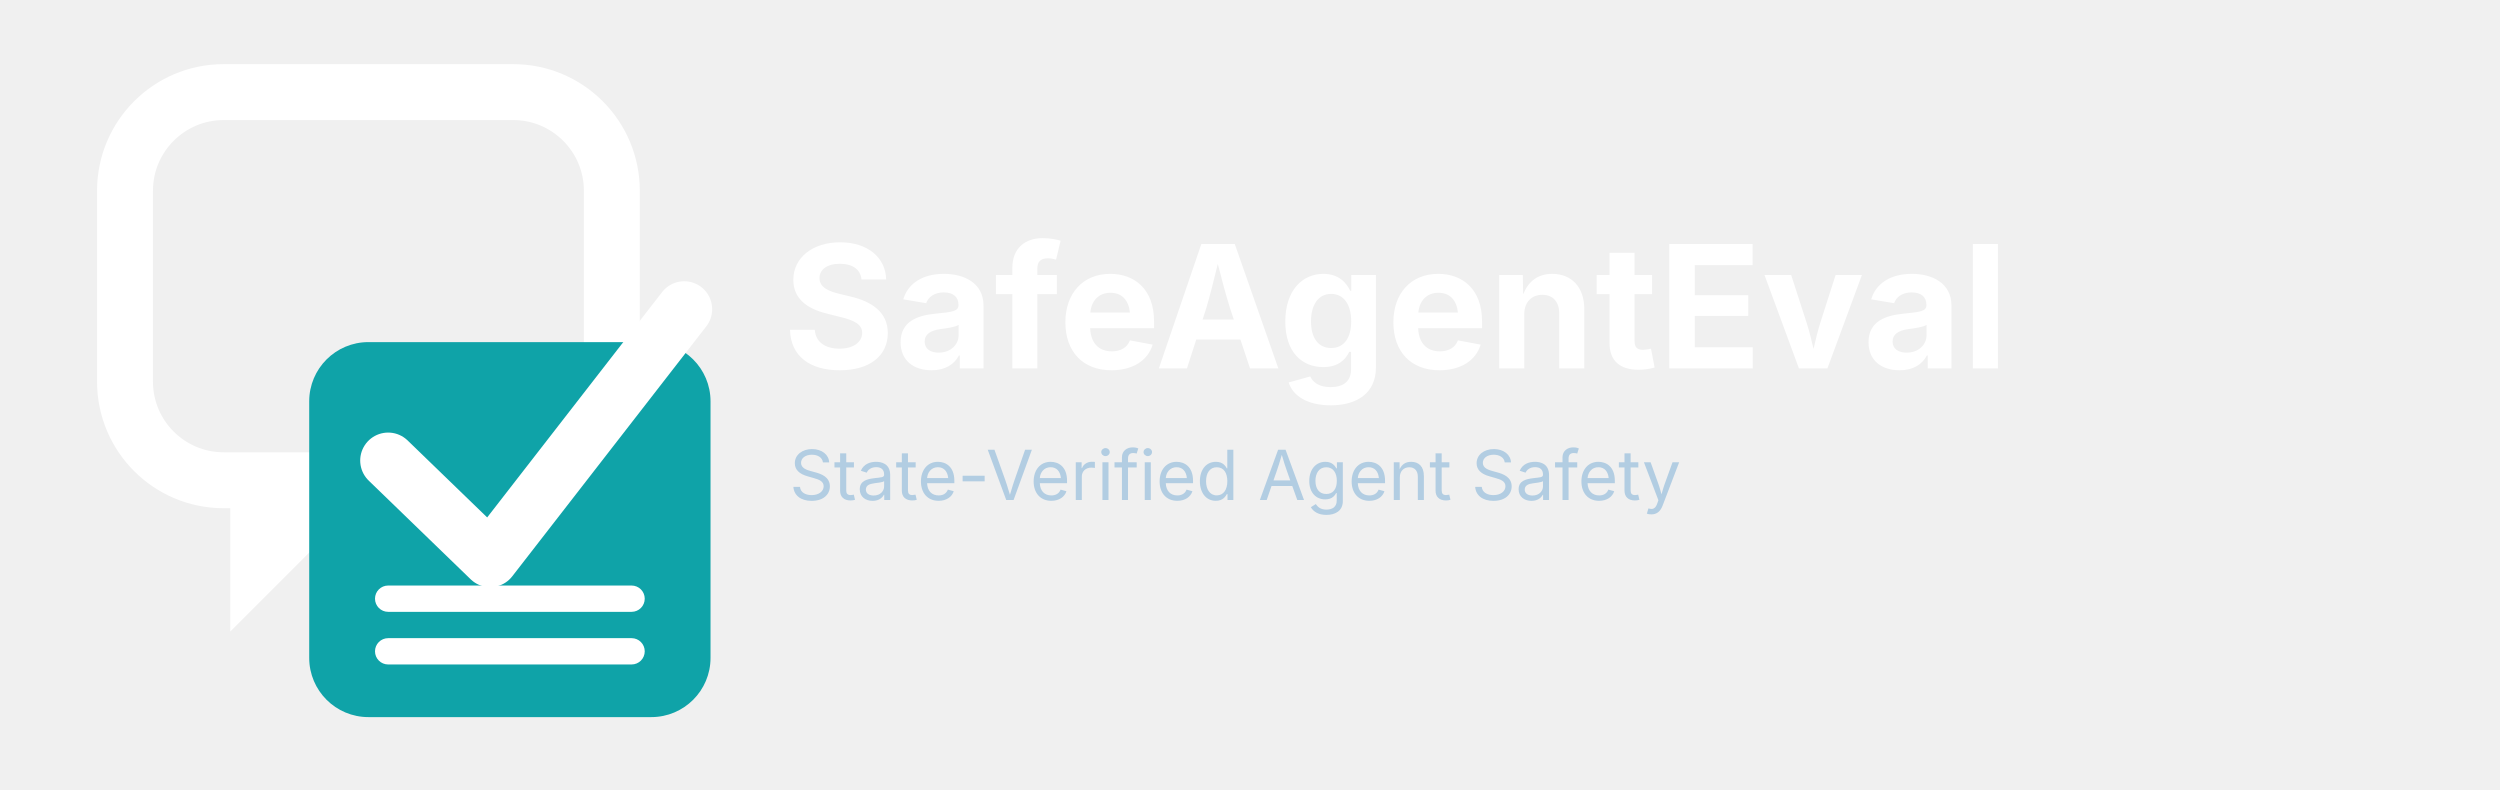
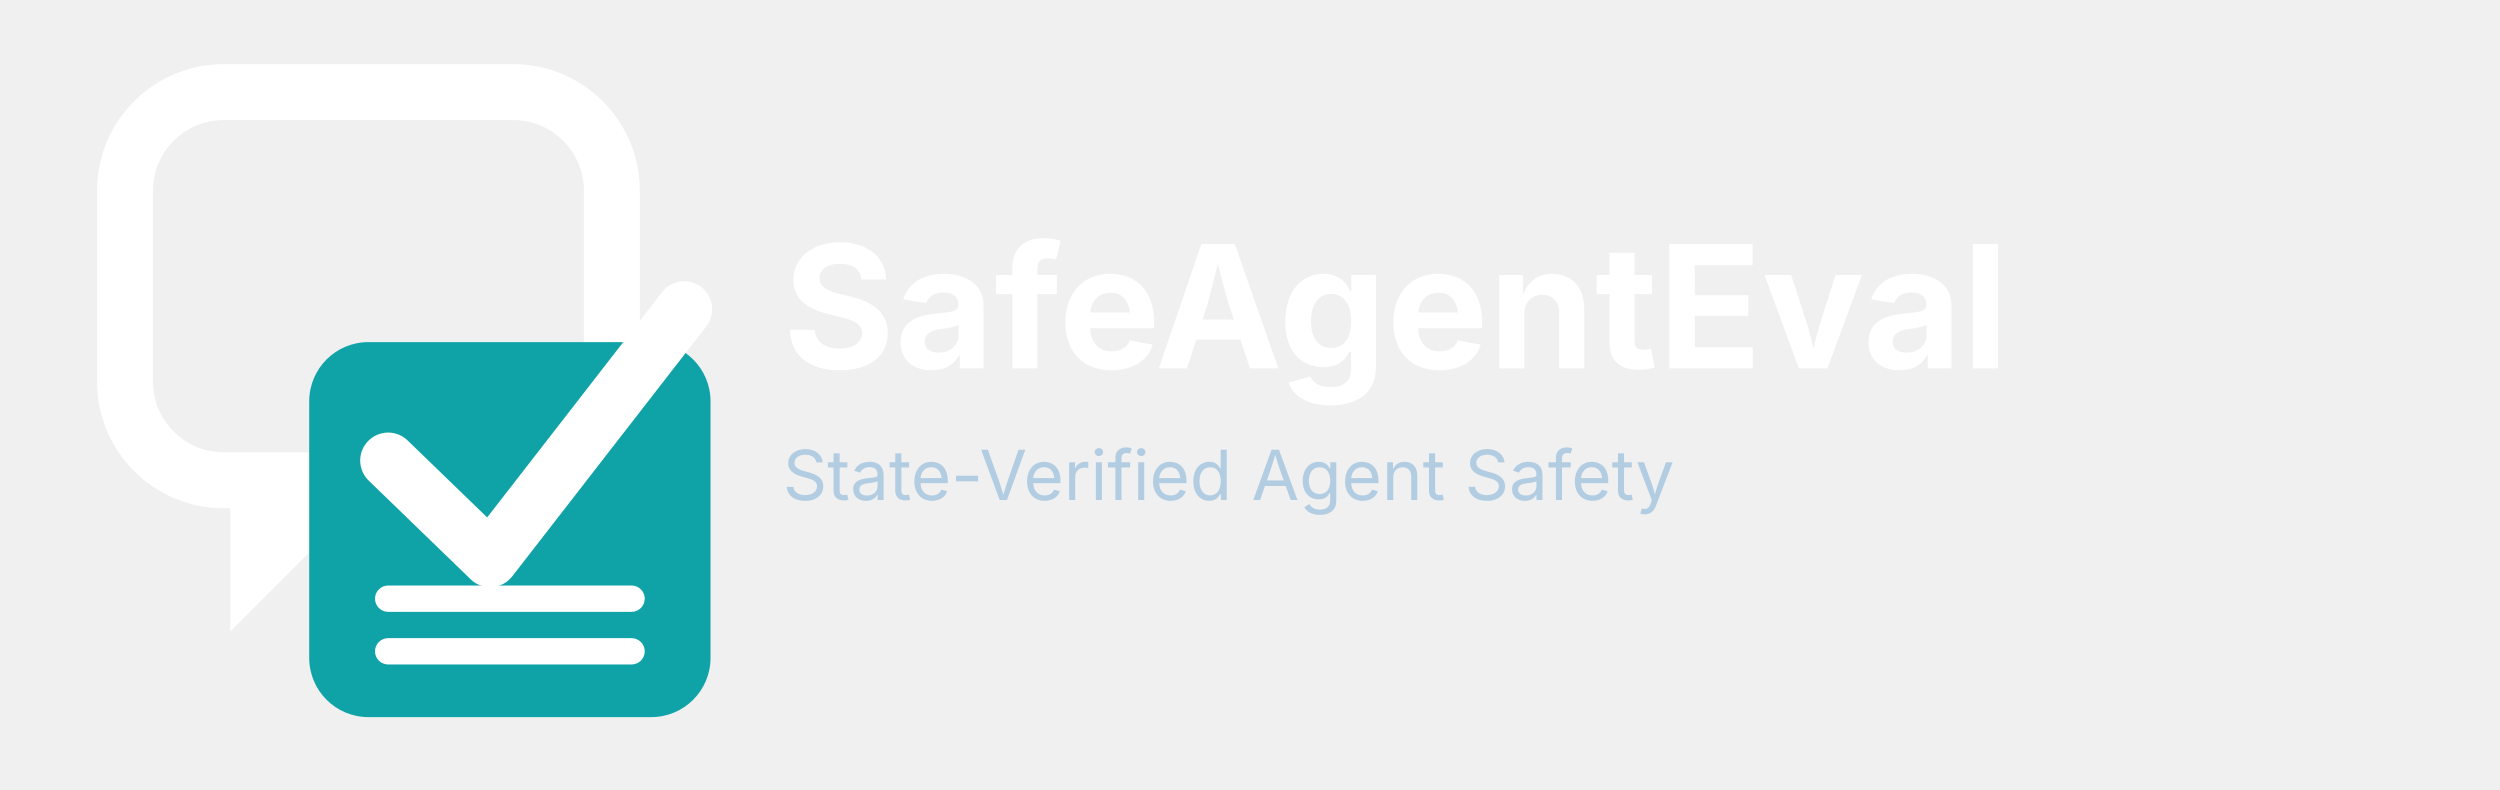
<svg xmlns="http://www.w3.org/2000/svg" viewBox="0 0 760 240" role="img" aria-label="SafeAgentEval">
  <g>
    <rect x="38" y="28" width="148" height="118" rx="30" fill="none" stroke="#FFFFFF" stroke-width="17" />
    <path d="M70 138 L70 192 L116 146 Z" fill="#FFFFFF" />
    <rect x="94" y="104" width="122" height="114" rx="18" fill="#0FA3A8" />
    <path d="M118 140 L149 170 L208 94" fill="none" stroke="#FFFFFF" stroke-width="17" stroke-linecap="round" stroke-linejoin="round" />
    <rect x="114" y="178" width="82" height="8" rx="4" fill="#FFFFFF" />
    <rect x="114" y="194" width="82" height="8" rx="4" fill="#FFFFFF" />
  </g>
  <text x="238" y="112" font-family="Inter, Arial, sans-serif" font-size="52" font-weight="700" fill="#FFFFFF">SafeAgentEval</text>
-   <text x="240" y="152" font-family="Inter, Arial, sans-serif" font-size="21" fill="#B2CDE2">State-Verified Agent Safety</text>
+   <text x="238" y="152" font-family="Inter, Arial, sans-serif" font-size="21" fill="#B2CDE2">State-Verified Agent Safety</text>
</svg>
